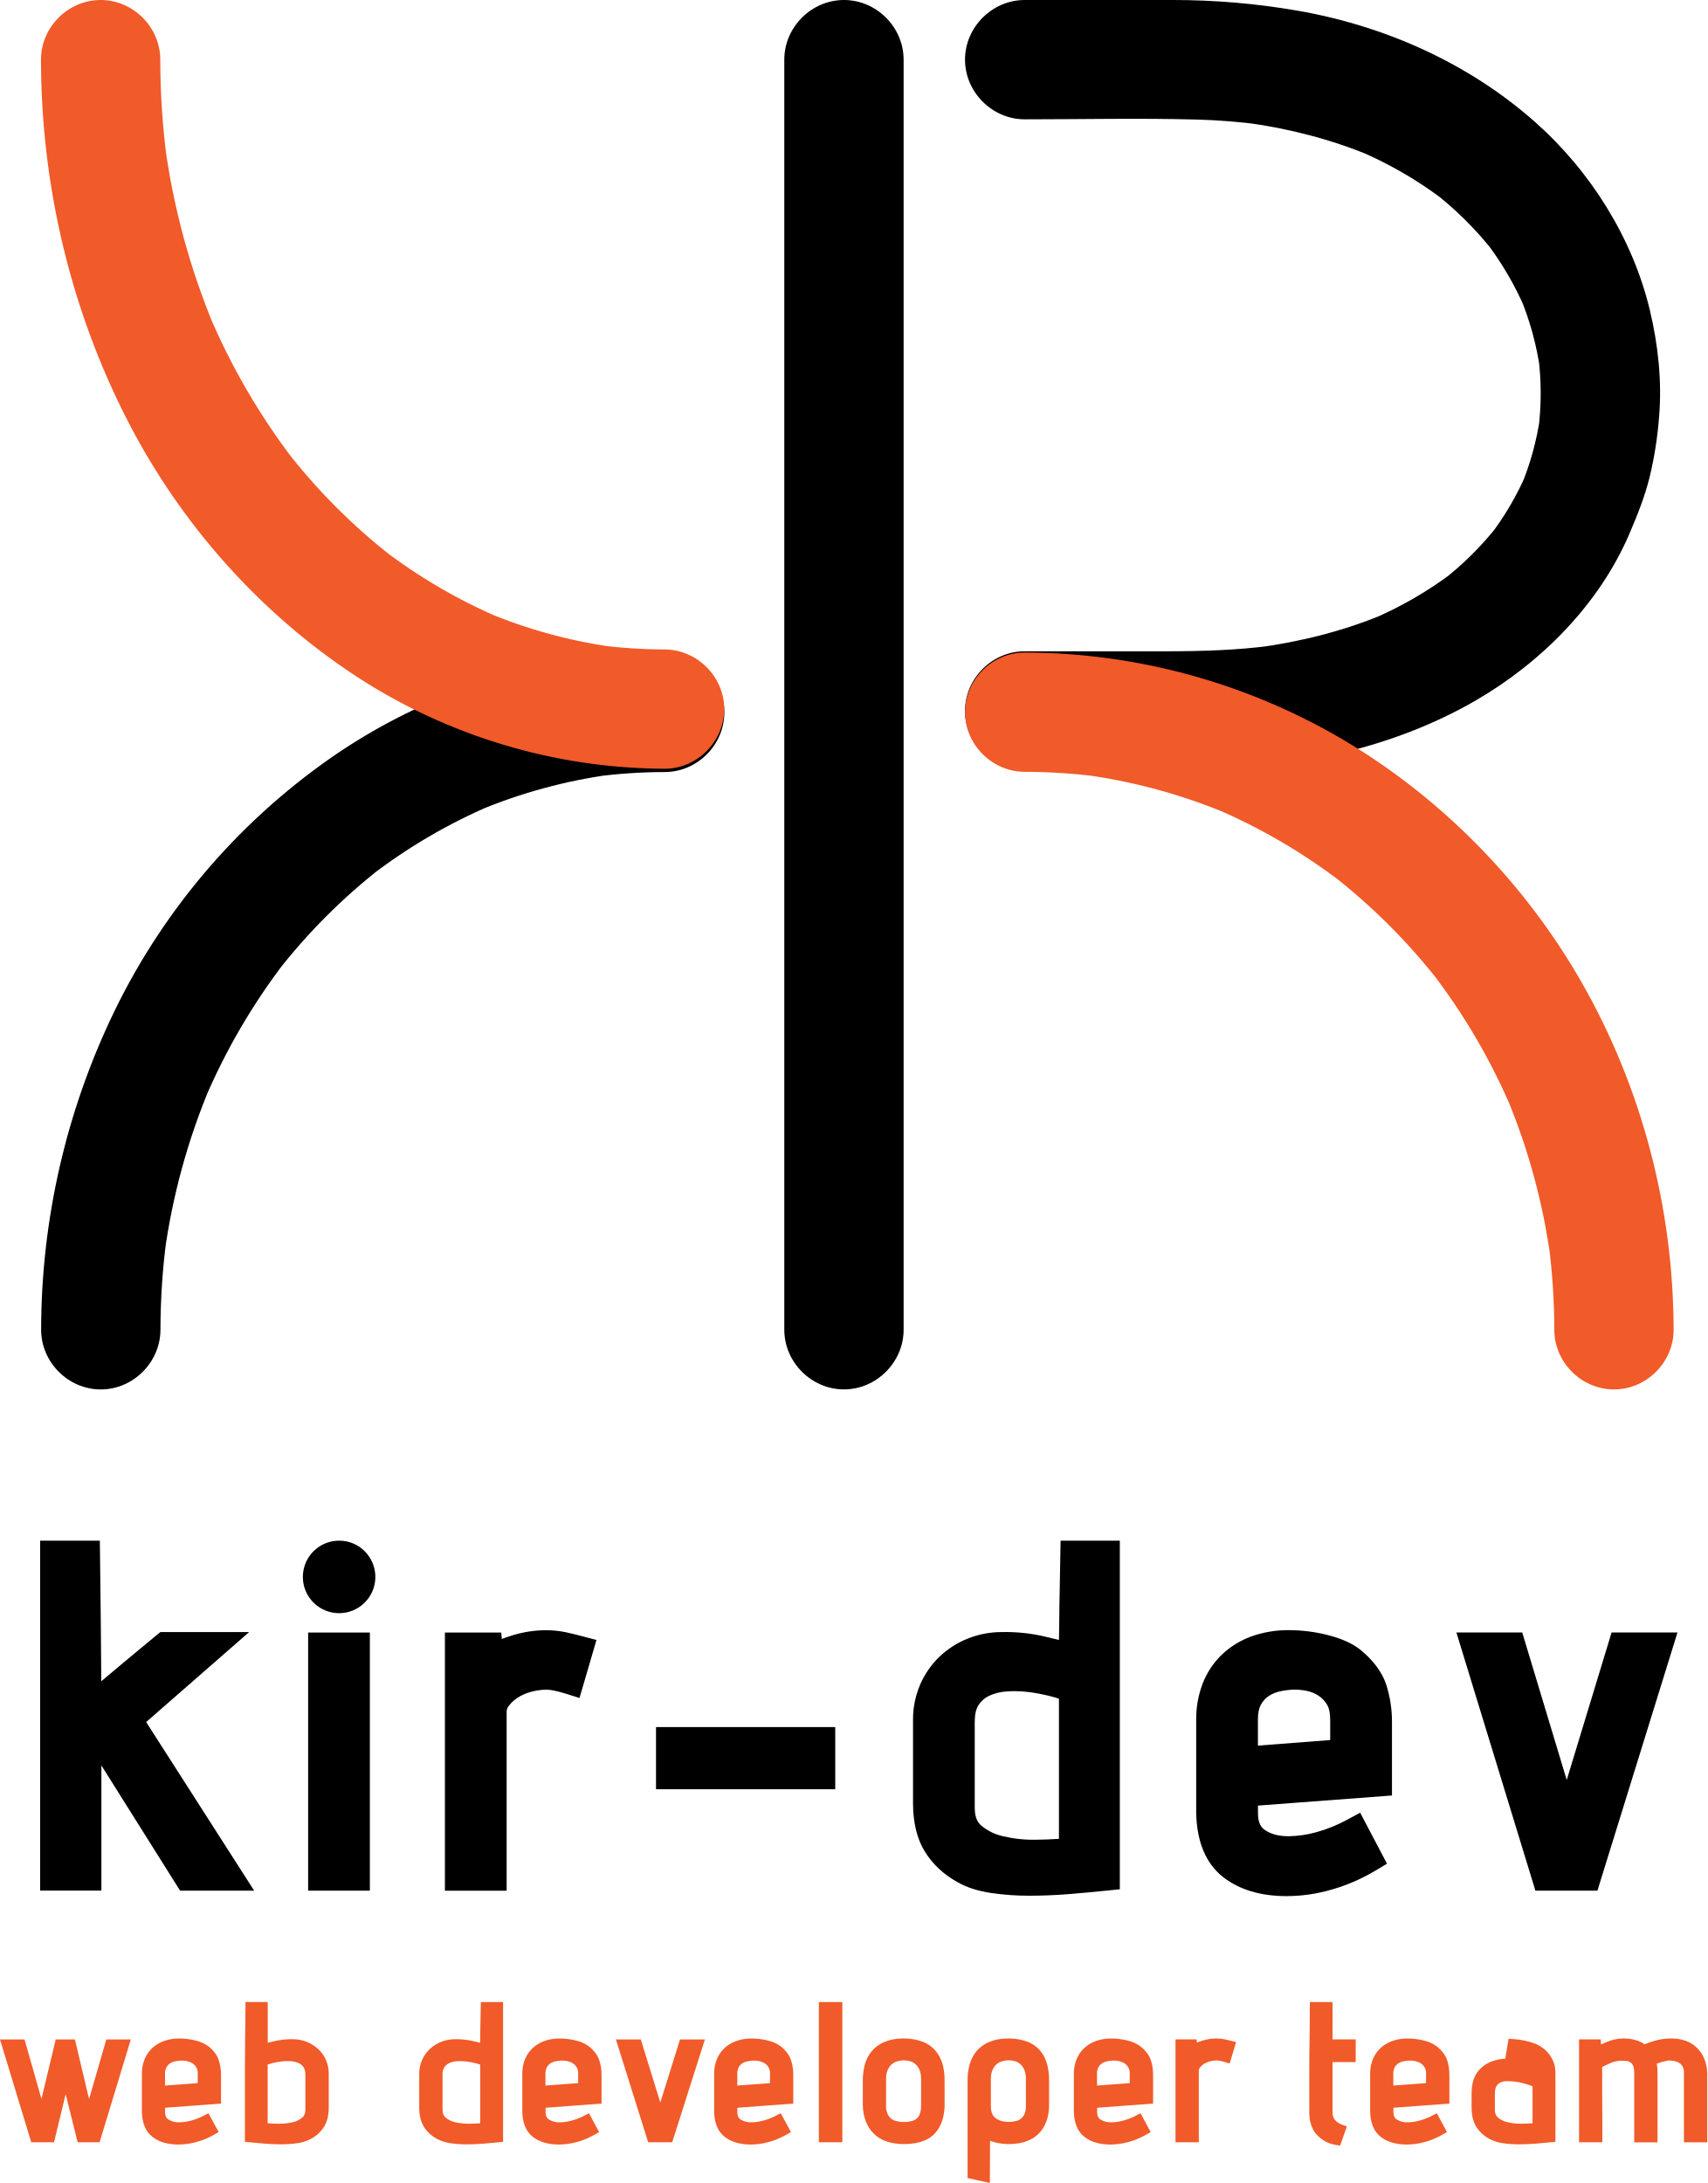
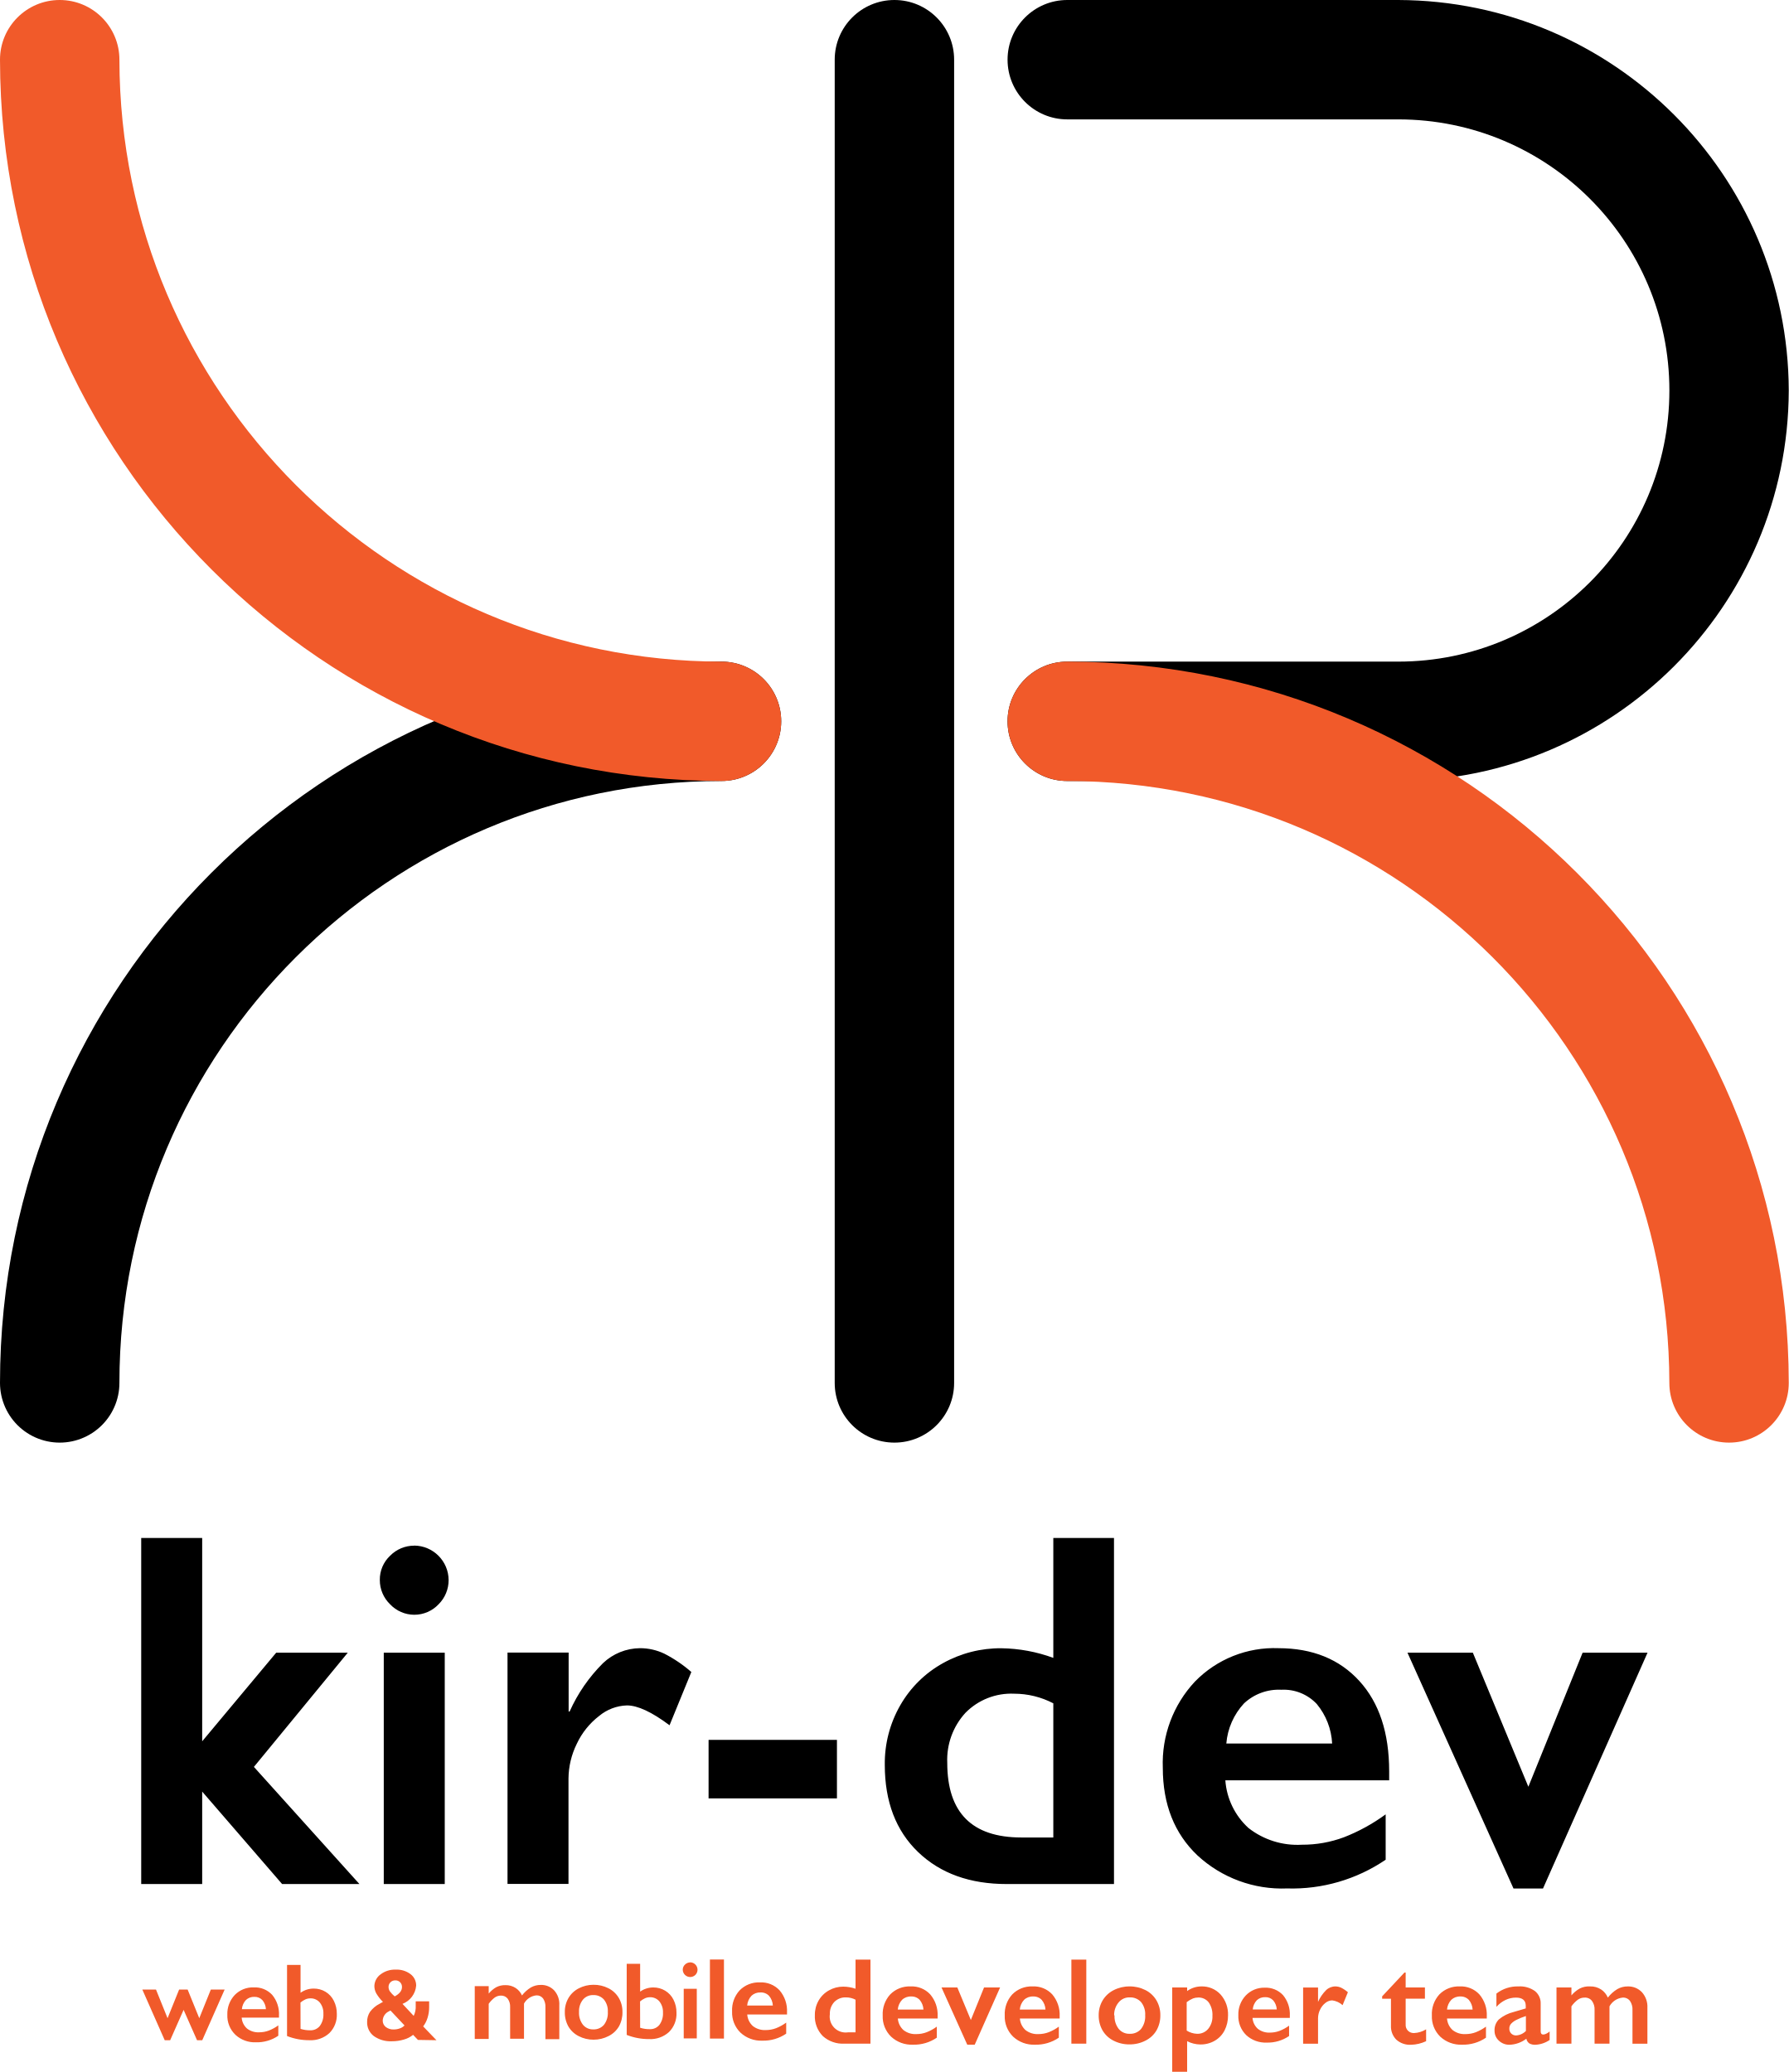
- <svg xmlns="http://www.w3.org/2000/svg" viewBox="0 0 1318.63 1686.13">
-   <path d="M791.44 92.16c44.18 0 88.47-1 132.64.17a473.76 473.76 0 0 1 50.16 4L962 94.69c33.24 4.53 65.95 12.81 96.92 25.78l-11-4.65a307.19 307.19 0 0 1 67.86 39.18l-9.33-7.21a266.48 266.48 0 0 1 47.86 47.62l-7.21-9.33a244 244 0 0 1 31.3 53.47l-4.64-11a230.47 230.47 0 0 1 15.95 58.18l-1.65-12.25a222 222 0 0 1 0 58.63l1.65-12.25a219 219 0 0 1-15 54.9l4.64-11a225.23 225.23 0 0 1-29 49.55l7.2-9.33a246.11 246.11 0 0 1-43.93 43.73l9.33-7.21a292.53 292.53 0 0 1-64.73 37.37l11-4.65c-31.55 13.24-65 21.51-98.82 26.07l12.25-1.65c-27.46 3.64-55 4.4-82.64 4.4H791.44c-25.12 0-46.08 21-46.08 46.08s21 46.08 46.08 46.08c42.74 0 85.49.35 128.23 0 75.79-.67 153.5-15.67 219.71-53.9 50.85-29.36 95.59-74.31 119-128.69 6.24-14.49 12-28.93 15.81-44.25a294.83 294.83 0 0 0 7.26-46.49c2.3-27.32-.74-55.48-7.08-82.08-13.3-55.84-46-107.79-88.85-145.68-51.41-45.46-115.87-74.11-183.26-85.86A562.29 562.29 0 0 0 905.66 0H791.44c-25.12 0-46.08 21-46.08 46.08s21 46.08 46.08 46.08zM513.42 504.15a454.91 454.91 0 0 0-251.27 76.69A510.41 510.41 0 0 0 88.29 781.2a566 566 0 0 0-56.52 245.91c0 25.12 21 46.08 46.08 46.08s46-21 46.08-46.08a536.74 536.74 0 0 1 4.75-70.74L127 968.62a512.84 512.84 0 0 1 35.52-129.82l-4.65 11a489.65 489.65 0 0 1 62.65-107.4l-7.21 9.33a460 460 0 0 1 82-82.21l-9.31 7.21a428.22 428.22 0 0 1 93.73-54.89l-11 4.65A407.88 407.88 0 0 1 472 598.24l-12.25 1.65a412.59 412.59 0 0 1 53.64-3.57c25.12 0 46.08-20.93 46.08-46.08s-21-46.12-46.08-46.08zm92.36-458.07v981c0 25.12 21 46.08 46.08 46.08s46.08-21 46.08-46.08v-981C697.94 21 677 0 651.86 0s-46.08 21-46.08 46.08z" />
-   <path d="M31.66 46.1c.12 97 22.81 193.25 67.27 279.56 40.8 79.22 101.9 148.09 176.5 196.92a438.83 438.83 0 0 0 237.87 71.2c25.12 0 46.08-21 46.08-46.08s-21-46-46.08-46.08a393.2 393.2 0 0 1-51-3.39l12.25 1.65a391.59 391.59 0 0 1-98.63-26.93l11 4.65a420.42 420.42 0 0 1-93.26-54.73l9.33 7.21a467.62 467.62 0 0 1-82.39-82.79l7.21 9.33A517.59 517.59 0 0 1 161 241.82l4.65 11a559.44 559.44 0 0 1-38.31-141.09L129 124a592.39 592.39 0 0 1-5.21-77.88C123.79 21 102.88 0 77.74 0S31.63 21 31.66 46.1zm1261 981.01c-.13-93.74-24.51-187-71.06-268.4-44.26-77.42-109.21-143.52-186.21-188.56A487 487 0 0 0 791.44 504c-25.12 0-46.08 21-46.08 46.08s21 46 46.08 46.08a447.6 447.6 0 0 1 58.77 3.95L838 598.49a440.24 440.24 0 0 1 111.41 30.58l-11-4.65a454 454 0 0 1 99.28 58.17l-9.33-7.21a473.55 473.55 0 0 1 84.23 84.31l-7.21-9.33a487.4 487.4 0 0 1 62.91 107.89l-4.64-11a496.25 496.25 0 0 1 34.1 125.46l-1.65-12.25a512.3 512.3 0 0 1 4.42 66.64c0 25.12 20.94 46.08 46.08 46.08s46.11-21 46.08-46.08zM68.79 1621.34l-10.93-46.11H43.05l-11.03 45.94-13.08-45.94H0l24.13 79.44h17.58l9.01-37.2 9.23 37.2h16.97l24.13-79.44H82.12l-13.33 46.11zm91.91-41l-.08-.06a27.71 27.71 0 0 0-10-4.3 51.32 51.32 0 0 0-12.11-1.47 34.79 34.79 0 0 0-11.66 1.87 26.5 26.5 0 0 0-9.26 5.53 24.42 24.42 0 0 0-6 8.81 29.53 29.53 0 0 0-2 11.11v29.38c.22 8.82 3 15.34 8.31 19.4 5 3.85 11.72 5.8 19.91 5.8a52.65 52.65 0 0 0 14.48-2.09 59.07 59.07 0 0 0 13.57-5.77l3.05-1.78-7.91-14.53-3.2 1.69a48.27 48.27 0 0 1-10.18 4 36.79 36.79 0 0 1-9.28 1.32 14.57 14.57 0 0 1-8.31-2.18c-1.09-.74-2.54-2.17-2.54-6V1628l43.22-3.17v-22a36.65 36.65 0 0 0-1.83-11.86c-1.34-3.83-4.08-7.41-8.18-10.63zm-33.24 30.53v-9a10.25 10.25 0 0 1 1.11-5.2 8.57 8.57 0 0 1 2.86-3 12.2 12.2 0 0 1 4.17-1.61 26 26 0 0 1 4.93-.51 21.87 21.87 0 0 1 3.9.44 12 12 0 0 1 4 1.56 8.8 8.8 0 0 1 4.3 8.33v7.12zm118.14-28.32a27.91 27.91 0 0 0-8.77-5.48 28.91 28.91 0 0 0-10.66-2 56.29 56.29 0 0 0-13.31 1.31c-2.22.49-4.23 1-6.06 1.43v-31.45h-17.19v3.62q-.15 14.71-.3 26.87c0 3.37 0 6.77-.07 10.11 0 3.17-.07 6.25-.07 9.15v58.18l3.28.34c3.71.39 7.75.76 12 1.09s8.71.52 12.87.52a85.55 85.55 0 0 0 12.15-.83 31 31 0 0 0 10.38-3.21 27 27 0 0 0 10.4-9.44c2.43-3.89 3.66-8.89 3.66-14.85v-26a26.08 26.08 0 0 0-8.27-19.41zm-20.89 9.5a17.19 17.19 0 0 1 6 1.47 9 9 0 0 1 3.77 3.2 10.1 10.1 0 0 1 1.37 5.67v27.12c0 2.75-.77 4.74-2.35 6.09a17.79 17.79 0 0 1-7.51 3.62 44.17 44.17 0 0 1-10.29 1.13h-.66c-2.91 0-5.68-.14-8.3-.34v-45.41c1-.34 2.07-.67 3.31-1a61.26 61.26 0 0 1 7.26-1.36 37.87 37.87 0 0 1 7.41-.19zM371 1566.19c0 1.93 0 3.91-.07 5.89s-.08 3.75-.08 5.36v.39c-1.85-.47-3.88-1-6.07-1.44a56.14 56.14 0 0 0-12-1.33h-1.18a29 29 0 0 0-10.75 2 27.83 27.83 0 0 0-8.77 5.48 26.08 26.08 0 0 0-8.27 19.41v26c0 6 1.23 11 3.66 14.85a27 27 0 0 0 10.38 9.42 31 31 0 0 0 10.41 3.22 85.25 85.25 0 0 0 12.14.83c4.15 0 8.46-.17 12.8-.52s8.3-.7 12.07-1.09l3.29-.34v-107.94h-17.15zM355.67 1592a37.54 37.54 0 0 1 4.66.29 61.47 61.47 0 0 1 7.26 1.36c1.23.31 2.34.64 3.31 1V1640c-2.67.19-5.47.31-8.37.34h-.64a44 44 0 0 1-10.23-1.13 17.77 17.77 0 0 1-7.51-3.62c-1.58-1.35-2.35-3.34-2.35-6.09v-27.1a10.1 10.1 0 0 1 1.37-5.67 9 9 0 0 1 3.77-3.2 17.17 17.17 0 0 1 6-1.47c.94-.06 1.84-.06 2.73-.06zm98.86-11.66l-.08-.06a27.71 27.71 0 0 0-10-4.3 51.32 51.32 0 0 0-12.11-1.47 34.79 34.79 0 0 0-11.66 1.87 26.51 26.51 0 0 0-9.26 5.53 24.43 24.43 0 0 0-6 8.81 29.54 29.54 0 0 0-2 11.11v29.38c.22 8.82 3 15.34 8.31 19.4 5 3.85 11.72 5.8 19.91 5.8a52.65 52.65 0 0 0 14.48-2.09 59.1 59.1 0 0 0 13.57-5.77l3.05-1.78-7.84-14.52-3.2 1.69a48.26 48.26 0 0 1-10.18 4 36.8 36.8 0 0 1-9.28 1.32 14.57 14.57 0 0 1-8.31-2.18c-1.09-.74-2.54-2.17-2.54-6V1628l43.22-3.17v-22a36.66 36.66 0 0 0-1.83-11.86c-1.41-3.83-4.15-7.41-8.25-10.63zm-33.24 30.53v-9a10.24 10.24 0 0 1 1.11-5.2 8.58 8.58 0 0 1 2.85-3 12.22 12.22 0 0 1 4.17-1.61 26 26 0 0 1 4.93-.51 21.87 21.87 0 0 1 3.9.44 12 12 0 0 1 4 1.56 8.8 8.8 0 0 1 4.3 8.33v7.12zm88.73 13.1l-15.08-48.74h-19.23l24.94 79.44h18.54l25.27-79.44h-19.24l-15.2 48.74zm92.69-43.63l-.08-.06a27.7 27.7 0 0 0-10-4.3 51.32 51.32 0 0 0-12.11-1.47 34.78 34.78 0 0 0-11.66 1.87 26.51 26.51 0 0 0-9.26 5.53 24.42 24.42 0 0 0-6 8.81 29.53 29.53 0 0 0-2 11.11v29.38c.22 8.82 3 15.34 8.31 19.4 5 3.85 11.72 5.8 19.91 5.8a52.65 52.65 0 0 0 14.48-2.09 59.07 59.07 0 0 0 13.57-5.77l3.05-1.78-7.92-14.53-3.2 1.69a48.26 48.26 0 0 1-10.18 4 36.8 36.8 0 0 1-9.28 1.32 14.57 14.57 0 0 1-8.31-2.18c-1.09-.74-2.54-2.17-2.54-6V1628l43.22-3.17v-22a36.65 36.65 0 0 0-1.83-11.86c-1.33-3.83-4.07-7.41-8.17-10.63zm-33.24 30.53v-9a10.25 10.25 0 0 1 1.11-5.2 8.57 8.57 0 0 1 2.86-3 12.2 12.2 0 0 1 4.17-1.61 26 26 0 0 1 4.93-.51 21.87 21.87 0 0 1 3.9.44 12 12 0 0 1 4 1.56 8.8 8.8 0 0 1 4.3 8.33v7.12zm63-64.5h18.12v108.3h-18.12zm92.53 41a24.57 24.57 0 0 0-5.23-6.18 26 26 0 0 0-6.63-4 40.1 40.1 0 0 0-7-2 47.39 47.39 0 0 0-16.44 0 33.22 33.22 0 0 0-6.53 2 27.12 27.12 0 0 0-6.59 3.92 25 25 0 0 0-5.38 6.16 29.82 29.82 0 0 0-3.56 8.71 47.21 47.21 0 0 0-1.22 11.27v17.89c0 9.19 2.67 16.71 7.94 22.33s13.35 8.59 23.84 8.59c10.9 0 19-2.81 24-8.35 4.25-4.72 6.69-11.07 7.25-18.91h.13v-21.5a50.05 50.05 0 0 0-1.13-11.3 29.91 29.91 0 0 0-3.45-8.63zm-40.62 39v-20.49a17.29 17.29 0 0 1 1.23-7 12.75 12.75 0 0 1 3.08-4.39 10.91 10.91 0 0 1 4.23-2.33 18.69 18.69 0 0 1 5.26-.79 17.18 17.18 0 0 1 5.06.77 10.42 10.42 0 0 1 4 2.31 12.49 12.49 0 0 1 3 4.36 18.24 18.24 0 0 1 1.19 7.08v20.49a17.66 17.66 0 0 1-1 6.49 8.85 8.85 0 0 1-2.45 3.56 9.47 9.47 0 0 1-3.88 1.92 23.94 23.94 0 0 1-5.9.68 23.21 23.21 0 0 1-6.07-.74 10.28 10.28 0 0 1-4.07-2.07 9.77 9.77 0 0 1-2.63-3.7 15.72 15.72 0 0 1-1.1-6.17zm121.5-38.94a23.39 23.39 0 0 0-5.19-6.24 26 26 0 0 0-6.63-4 40.1 40.1 0 0 0-7-2 47.39 47.39 0 0 0-16.44 0 33.23 33.23 0 0 0-6.53 2 27.13 27.13 0 0 0-6.59 3.92 25 25 0 0 0-5.38 6.16 29.82 29.82 0 0 0-3.56 8.71 47.21 47.21 0 0 0-1.22 11.27v75.07l17.21 3.76.14-32.62a27.55 27.55 0 0 0 4.09 1.34 43.77 43.77 0 0 0 10.34 1.26c10 0 17.84-2.72 23.17-8.08s8-12.85 8-22.27v-18.41a50.11 50.11 0 0 0-1.13-11.3 31.3 31.3 0 0 0-3.28-8.57zm-17 48.79a9.68 9.68 0 0 1-3.9 2 21.76 21.76 0 0 1-5.83.73c-4.26 0-7.63-1-10.3-3-2.36-1.78-3.51-4.84-3.51-9.34v-20.77a17.29 17.29 0 0 1 1.23-7 12.75 12.75 0 0 1 3.08-4.38 10.92 10.92 0 0 1 4.23-2.33 18.7 18.7 0 0 1 5.26-.79 17.18 17.18 0 0 1 5.06.77 10.43 10.43 0 0 1 4 2.31 12.5 12.5 0 0 1 3 4.36 18.26 18.26 0 0 1 1.19 7.08v20.77a15.72 15.72 0 0 1-1 6 9.59 9.59 0 0 1-2.55 3.59zm91.67-55.88l-.08-.06a27.69 27.69 0 0 0-10-4.3 51.32 51.32 0 0 0-12.11-1.47 34.81 34.81 0 0 0-11.66 1.87 26.5 26.5 0 0 0-9.26 5.53 24.41 24.41 0 0 0-6 8.81 29.54 29.54 0 0 0-2 11.11v29.38c.23 8.82 3 15.34 8.31 19.4 5 3.85 11.72 5.8 19.91 5.8a52.65 52.65 0 0 0 14.48-2.09 59.09 59.09 0 0 0 13.57-5.77l3.05-1.78-7.84-14.52-3.2 1.69a48.21 48.21 0 0 1-10.18 4 36.79 36.79 0 0 1-9.28 1.32 14.57 14.57 0 0 1-8.31-2.18c-1.09-.74-2.54-2.17-2.54-6V1628l43.22-3.17v-22a36.67 36.67 0 0 0-1.82-11.86c-1.42-3.83-4.16-7.41-8.26-10.63zm-33.24 30.53v-9a10.25 10.25 0 0 1 1.11-5.2 8.58 8.58 0 0 1 2.85-3 12.21 12.21 0 0 1 4.17-1.61 26 26 0 0 1 4.93-.51 21.88 21.88 0 0 1 3.91.44 12.13 12.13 0 0 1 4 1.56 8.81 8.81 0 0 1 4.3 8.33v7.12zm98.25-35.79a31.43 31.43 0 0 0-6.29-.58 37.13 37.13 0 0 0-10.28 1.59 39.82 39.82 0 0 0-4.52 1.61l-.24-2.48h-16.29v79.44h18v-55.45a3.63 3.63 0 0 1 .83-2.21 11.78 11.78 0 0 1 3.06-2.8 16.18 16.18 0 0 1 4.59-2 20.92 20.92 0 0 1 5.48-.74 14.08 14.08 0 0 1 2.43.3 37.83 37.83 0 0 1 3.91 1l3.51 1.07 5-16.54-3.69-.95c-1.96-.47-3.78-.9-5.5-1.26zm83.67-28.7h-17.53v3.62c0 3.62 0 7.49-.07 11.49l-.29 24.45c0 3.85-.07 7.67-.07 11.37v33.13c-.22 7.53 1.66 13.62 5.56 18.11a24.8 24.8 0 0 0 15.28 8.21l3 .48 5.16-14.83-3.41-1.22c-5.28-1.89-7.64-4.92-7.64-9.83v-38.61h17.91v-17.56h-17.91zm80.17 33.96l-.08-.06a27.72 27.72 0 0 0-10-4.3 51.32 51.32 0 0 0-12.11-1.47 34.79 34.79 0 0 0-11.66 1.87 26.47 26.47 0 0 0-9.26 5.53 24.44 24.44 0 0 0-6 8.81 29.53 29.53 0 0 0-2 11.11v29.38c.23 8.82 3 15.35 8.31 19.4 5 3.85 11.73 5.8 19.91 5.8a52.64 52.64 0 0 0 14.48-2.09 59.08 59.08 0 0 0 13.57-5.77l3.05-1.78-7.84-14.52-3.2 1.69a48.26 48.26 0 0 1-10.18 4 36.79 36.79 0 0 1-9.28 1.32 14.58 14.58 0 0 1-8.31-2.18c-1.09-.74-2.54-2.17-2.54-6V1628l43.22-3.17v-22a36.65 36.65 0 0 0-1.83-11.86c-1.41-3.83-4.15-7.41-8.25-10.63zm-33.24 30.53v-9a10.26 10.26 0 0 1 1.11-5.2 8.58 8.58 0 0 1 2.86-3 12.19 12.19 0 0 1 4.17-1.61 26 26 0 0 1 4.93-.51 21.9 21.9 0 0 1 3.91.44 12 12 0 0 1 4 1.56 8.8 8.8 0 0 1 4.3 8.33v7.12zm123.25-19.41a34.1 34.1 0 0 0-2.65-4.54l-.15-.2a26.75 26.75 0 0 0-11.46-8.43 58.36 58.36 0 0 0-16.6-3.34l-3.33-.25-2.59 15.43a33.66 33.66 0 0 0-10.09 2 23.91 23.91 0 0 0-11.49 8.5c-2.93 4-4.41 9.48-4.41 16.3v11c0 6 1.23 11 3.66 14.85a27 27 0 0 0 10.38 9.42 31 31 0 0 0 10.41 3.22 85.29 85.29 0 0 0 12.14.83c4.16 0 8.47-.17 12.8-.52s8.28-.7 12.07-1.09l3.29-.34v-53.14a27.16 27.16 0 0 0-.44-5 19.54 19.54 0 0 0-1.54-4.7zm-15.69 20V1640c-2.67.19-5.47.31-8.38.34h-.63a44 44 0 0 1-10.24-1.13 17.75 17.75 0 0 1-7.51-3.62c-1.58-1.35-2.35-3.34-2.35-6.09v-12.1c0-2.84.47-5 1.35-6.28a7.37 7.37 0 0 1 3.15-2.75 10.63 10.63 0 0 1 4.2-.87c1.82 0 3.28 0 4.36.13h.48a46.74 46.74 0 0 1 9.21 1.67 59.31 59.31 0 0 1 6.35 2.11zm134.9-10.52c-.33-7.84-3-14.26-7.81-19.1s-11.61-7.34-20-7.34a44.79 44.79 0 0 0-12.25 1.65 83.18 83.18 0 0 0-8.34 2.84 21.32 21.32 0 0 0-7-3.29 33.78 33.78 0 0 0-21.3 1.14q-2.74 1.07-5.35 2.26l-.19-3.88h-16.76v79.44h18v-13c0-4 0-8.52-.07-13.45s-.07-10.09-.07-16.19v-15.55c2.26-1.11 4.44-2.13 6.48-3a21.86 21.86 0 0 1 7.44-1.78c1.46 0 3 0 4.64.14a6.43 6.43 0 0 1 3 .92 6.32 6.32 0 0 1 2.21 2.54c.45.86 1 2.57 1 5.87v53.57h18v-53.63a42.74 42.74 0 0 0-.57-7.18c1.18-.41 2.36-.79 3.53-1.15a39.63 39.63 0 0 1 5.63-1.28 35.28 35.28 0 0 1 3.79.33 11.6 11.6 0 0 1 3.95 1.27 8 8 0 0 1 2.89 2.76 9.63 9.63 0 0 1 1.16 5.26v53.57h18v-53.73z" fill="#f15a29" />
-   <path d="M192.46 1260.58h-68.57l-3.06 2.51c-8 6.59-15.71 12.93-22.86 18.93-6.1 5.2-12.74 10.77-19.71 16.55h-.06q0-5.07-.06-11.25c-.12-20.65-.42-49.72-.89-86.39l-.14-10.93H31v270.29h47.31v-96.69l60.79 96.73h57.21l-83.41-130.24zm69.38-70.58a28 28 0 1 0 19.88 8.2 27.52 27.52 0 0 0-19.88-8.2zM238 1260.94h47.68v199.4H238zm198.58-.3a75.92 75.92 0 0 0-15.58-1.48 89.3 89.3 0 0 0-25.33 4q-4.18 1.25-8.07 2.79l-.47-5h-43.49v199.4h47.68V1322a7 7 0 0 1 1.61-4.3 26.26 26.26 0 0 1 6.74-6.32 36.06 36.06 0 0 1 10.31-4.58 46.36 46.36 0 0 1 12.44-1.72 31 31 0 0 1 5.34.69 84.58 84.58 0 0 1 9.07 2.36l10.77 3.37 13.1-44.8-11-2.9a263.06 263.06 0 0 0-13.12-3.16zm70.11 73.32h138.43v48.03H506.69zm311.58-93.34v.2c0 4.86-.06 9.71-.17 14.43-.1 4.09-.16 7.92-.18 11.41q-5.47-1.39-11.65-2.78a133.47 133.47 0 0 0-32.34-3.29 70.37 70.37 0 0 0-26.55 5.07 68.67 68.67 0 0 0-21.73 13.95 66.35 66.35 0 0 0-14.9 21.45 68.24 68.24 0 0 0-5.55 27.68v63.81c0 15 3 27.6 9.06 37.48s14.62 17.86 25.67 23.93c7.05 4 15.72 6.71 25.77 8.2a201.42 201.42 0 0 0 29.45 2.07c10 0 20.36-.43 30.86-1.28a1385.6 1385.6 0 0 0 29-2.68l9.92-1V1190h-45.75zm-65.4 155.81v-66.63c0-5.56 1-9.9 2.95-12.86a19.59 19.59 0 0 1 8.11-7.1 37.84 37.84 0 0 1 13.57-3.38 88.5 88.5 0 0 1 6.28-.23 84.44 84.44 0 0 1 10.82.7 141.12 141.12 0 0 1 17.06 3.28q3.43.9 6.25 1.85v108.24c-5.71.39-11.66.61-17.77.68a100.84 100.84 0 0 1-25.4-2.69 39.25 39.25 0 0 1-17-8.39c-2.06-1.84-4.86-5.25-4.86-13.47zM1050.41 1274l-.24-.19c-6.23-4.74-14.38-8.33-24.94-11a122.52 122.52 0 0 0-29.63-3.7 84 84 0 0 0-28.8 4.75 65.55 65.55 0 0 0-23 14.1 62.17 62.17 0 0 0-14.88 22.38 76.21 76.21 0 0 0-5 28v72.24c.56 22.28 7.53 38.83 20.72 49.2 12.47 9.8 29 14.77 49.21 14.77a125.53 125.53 0 0 0 35.37-5.24 141.86 141.86 0 0 0 33.07-14.42l9-5.39-20.72-39.39-9.86 5.33a111.49 111.49 0 0 1-23.85 9.69 83.42 83.42 0 0 1-21.57 3.16c-7.68 0-13.72-1.61-18.48-4.93-2.22-1.55-5.18-4.59-5.18-13.06v-5.68l103.51-7.8v-56a94.13 94.13 0 0 0-4.47-29.74c-3.32-9.77-10.12-18.88-20.26-27.08zm-78.82 74.29v-19.94c0-5.08.81-9.06 2.41-11.82a18.69 18.69 0 0 1 6.12-6.66 26.28 26.28 0 0 1 9.15-3.62 58.06 58.06 0 0 1 11.29-1.21 48.72 48.72 0 0 1 8.86 1 25.93 25.93 0 0 1 8.72 3.52 21.13 21.13 0 0 1 6.74 6.95c1.69 2.67 2.54 6.64 2.54 11.8V1344zm273.16-87.36l-34.64 113.94-34.36-113.94h-50.85l61.02 199.4h47.9l61.82-199.4h-50.89z" />
+ <svg xmlns="http://www.w3.org/2000/svg" viewBox="0 0 239.67 277.69">
+   <defs>
+     <style>.b{fill:#f15a2a}</style>
+   </defs>
+   <path d="M96.67 96.67A88.67 88.67 0 0 0 8 185.34" fill="none" stroke="#000" stroke-linecap="round" stroke-miterlimit="10" stroke-width="16" />
+   <path d="M119.84 193.34a8 8 0 0 1-8-8V8a8 8 0 0 1 16 0v177.34a8 8 0 0 1-8 8z" />
+   <path class="b" d="M96.67 104.67A96.78 96.78 0 0 1 0 8a8 8 0 0 1 16 0 80.76 80.76 0 0 0 80.67 80.67 8 8 0 0 1 0 16z" />
+   <path d="M187.34 0H143a8 8 0 0 0 0 16h44.34a36.33 36.33 0 0 1 0 72.67H143a8 8 0 1 0 0 16h44.34a52.49 52.49 0 0 0 52.33-52.33A52.49 52.49 0 0 0 187.34 0zM46.6 221.49h-9.59l-9.92 11.88v-27.25h-8.17v46.38h8.17v-12.39L37.8 252.5h10.36l-14.14-15.7 12.58-15.31zm8.9-14.34a4.5 4.5 0 0 0-3.22 1.34 4.37 4.37 0 0 0-1.39 3.27 4.5 4.5 0 0 0 1.37 3.24 4.46 4.46 0 0 0 6.51 0 4.56 4.56 0 0 0 1.34-3.24 4.65 4.65 0 0 0-4.62-4.62zm-4.08 14.34h8.17v31.01h-8.17zm34.33-.6a7.29 7.29 0 0 0-4.95 2 21.55 21.55 0 0 0-4.48 6.49h-.13v-7.9H68v31h8.17v-14.12a10.69 10.69 0 0 1 1.11-4.65 10.1 10.1 0 0 1 3-3.74 6.11 6.11 0 0 1 3.72-1.41q2.16 0 5.71 2.66l2.92-7.14a17.9 17.9 0 0 0-3.63-2.46 7.57 7.57 0 0 0-3.25-.73zm9.19 12.29h17.2v7.84h-17.2zm46.19-10.99a21 21 0 0 0-6.94-1.29 15.77 15.77 0 0 0-7.85 2 14.92 14.92 0 0 0-5.71 5.63 15.62 15.62 0 0 0-2.08 8q0 7.4 4.47 11.69t11.9 4.28h14.34v-46.38h-8.13zm0 24.07h-4.28q-9.93 0-9.93-10a9.31 9.31 0 0 1 2.44-6.71 8.6 8.6 0 0 1 6.52-2.56 11.35 11.35 0 0 1 5.25 1.29zm30.18-25.37a14.83 14.83 0 0 0-11.21 4.48 16 16 0 0 0-4.3 11.55q0 7.34 4.65 11.75a16.69 16.69 0 0 0 12 4.42 22.29 22.29 0 0 0 13.21-3.85v-6.08a24.58 24.58 0 0 1-5.59 3.07 15.92 15.92 0 0 1-5.63 1 10.62 10.62 0 0 1-7.16-2.24 9.56 9.56 0 0 1-3.1-6.39h21.95v-1.2q0-7.74-4-12.12t-10.82-4.39zm-7 12.78a9 9 0 0 1 2.37-5.38 6.81 6.81 0 0 1 5-1.83 6.08 6.08 0 0 1 4.75 1.91 9 9 0 0 1 2.06 5.3zm47.74-12.18l-7.27 17.97-7.44-17.97h-8.76l14.21 31.61h3.95l14.01-31.61h-8.7z" />
+   <path class="b" d="M169.44 266.39a3.17 3.17 0 0 1 2.47 1 4 4 0 0 1 .91 2.77v.28h-5a2.18 2.18 0 0 0 .71 1.46 2.43 2.43 0 0 0 1.63.51 3.64 3.64 0 0 0 1.28-.23 5.61 5.61 0 0 0 1.28-.7v1.39a5.09 5.09 0 0 1-3 .88 3.81 3.81 0 0 1-2.74-1 3.53 3.53 0 0 1-1.06-2.68 3.66 3.66 0 0 1 1-2.64 3.39 3.39 0 0 1 2.52-1.04zm1.63 2.92a2.05 2.05 0 0 0-.47-1.21 1.39 1.39 0 0 0-1.08-.44 1.56 1.56 0 0 0-1.13.42 2.06 2.06 0 0 0-.54 1.23zm-56.44-2.78v-3.9h2v11.26h-3.48a4 4 0 0 1-2.89-1 3.74 3.74 0 0 1-1.08-2.84 3.79 3.79 0 0 1 .5-1.93 3.62 3.62 0 0 1 1.39-1.37 3.83 3.83 0 0 1 1.91-.5 5.11 5.11 0 0 1 1.65.28zm-1 5.84h1V268a2.76 2.76 0 0 0-1.27-.31 2.09 2.09 0 0 0-1.58.62 2.26 2.26 0 0 0-.59 1.63 2.14 2.14 0 0 0 2.4 2.44zm8.37-6.15a3.37 3.37 0 0 1 2.63 1.06 4.21 4.21 0 0 1 1 2.94v.3h-5.33a2.32 2.32 0 0 0 .75 1.55 2.58 2.58 0 0 0 1.74.54 3.87 3.87 0 0 0 1.37-.25 6 6 0 0 0 1.36-.75v1.48a5.41 5.41 0 0 1-3.21.94 4.05 4.05 0 0 1-2.91-1.07 3.75 3.75 0 0 1-1.13-2.85 3.89 3.89 0 0 1 1-2.81 3.6 3.6 0 0 1 2.73-1.08zm1.73 3.1a2.18 2.18 0 0 0-.5-1.29 1.48 1.48 0 0 0-1.15-.46 1.66 1.66 0 0 0-1.21.44 2.19 2.19 0 0 0-.58 1.31zm4.54-2.96l1.81 4.36 1.77-4.36H134l-3.4 7.67h-1l-3.45-7.67zm10.08-.14a3.37 3.37 0 0 1 2.63 1.06 4.21 4.21 0 0 1 1 2.94v.3h-5.33a2.32 2.32 0 0 0 .75 1.55 2.58 2.58 0 0 0 1.74.54 3.87 3.87 0 0 0 1.37-.25 6 6 0 0 0 1.36-.75v1.48a5.41 5.41 0 0 1-3.21.94 4.05 4.05 0 0 1-2.91-1.07 3.75 3.75 0 0 1-1.13-2.85 3.89 3.89 0 0 1 1-2.81 3.6 3.6 0 0 1 2.73-1.08zm1.73 3.1a2.18 2.18 0 0 0-.5-1.29 1.48 1.48 0 0 0-1.15-.46 1.66 1.66 0 0 0-1.21.44 2.19 2.19 0 0 0-.58 1.31zm5.47-6.69v11.26h-2v-11.26zm5.78 3.59a4.61 4.61 0 0 1 2.14.49 3.57 3.57 0 0 1 1.48 1.38 3.87 3.87 0 0 1 .52 2 4 4 0 0 1-.5 2 3.52 3.52 0 0 1-1.48 1.39 4.6 4.6 0 0 1-2.16.51 4.55 4.55 0 0 1-2.15-.51 3.54 3.54 0 0 1-1.47-1.39 4 4 0 0 1-.5-2 3.83 3.83 0 0 1 .53-2 3.62 3.62 0 0 1 1.48-1.37 4.56 4.56 0 0 1 2.11-.5zm-2 3.88a2.75 2.75 0 0 0 .55 1.8 1.82 1.82 0 0 0 1.48.67 1.91 1.91 0 0 0 1.52-.64 2.74 2.74 0 0 0 .56-1.85 2.56 2.56 0 0 0-.56-1.77 1.94 1.94 0 0 0-1.52-.62 1.84 1.84 0 0 0-1.47.66 2.6 2.6 0 0 0-.61 1.75zm11.61-3.88a3.36 3.36 0 0 1 2.6 1.08 4 4 0 0 1 1 2.81 4.35 4.35 0 0 1-.46 2 3.38 3.38 0 0 1-1.32 1.39 3.76 3.76 0 0 1-1.93.5 3.92 3.92 0 0 1-1.77-.44v4.1h-2v-11.3h2v.48a3.26 3.26 0 0 1 1.88-.62zm-1.94 5.92a2.8 2.8 0 0 0 1.39.43 1.86 1.86 0 0 0 1.5-.67 2.58 2.58 0 0 0 .56-1.73 2.89 2.89 0 0 0-.5-1.81 1.7 1.7 0 0 0-1.43-.65 2 2 0 0 0-.67.12 3.8 3.8 0 0 0-.85.5zm19.93-5.92a1.83 1.83 0 0 1 .78.18 4.32 4.32 0 0 1 .89.6l-.71 1.73a2.61 2.61 0 0 0-1.39-.64 1.48 1.48 0 0 0-.91.34 2.45 2.45 0 0 0-.72.91 2.59 2.59 0 0 0-.27 1.13v3.43h-2v-7.53h2v1.92a5.23 5.23 0 0 1 1.09-1.58 1.77 1.77 0 0 1 1.24-.49zm9.25-1.86h.16v2h2.58v1.5h-2.58v3.47a1.07 1.07 0 0 0 1.14 1.14 3.39 3.39 0 0 0 1.6-.5v1.59a5 5 0 0 1-2 .48 2.73 2.73 0 0 1-2-.69 2.5 2.5 0 0 1-.71-1.88v-3.6h-1.18v-.32zm7.4 1.86a3.37 3.37 0 0 1 2.63 1.06 4.21 4.21 0 0 1 1 2.94v.3h-5.33a2.32 2.32 0 0 0 .75 1.55 2.58 2.58 0 0 0 1.74.54 3.87 3.87 0 0 0 1.37-.25 6 6 0 0 0 1.36-.75v1.48a5.41 5.41 0 0 1-3.21.94 4.05 4.05 0 0 1-2.91-1.07 3.75 3.75 0 0 1-1.13-2.85 3.89 3.89 0 0 1 1-2.81 3.6 3.6 0 0 1 2.73-1.08zm1.73 3.1a2.19 2.19 0 0 0-.5-1.29 1.48 1.48 0 0 0-1.15-.46 1.66 1.66 0 0 0-1.2.44 2.19 2.19 0 0 0-.58 1.31zm6.13-3.1a3.46 3.46 0 0 1 2.22.62 2.08 2.08 0 0 1 .77 1.72v3.68q0 .43.35.43a1 1 0 0 0 .41-.12 1.82 1.82 0 0 0 .44-.29v1.14a3.71 3.71 0 0 1-1.9.64 1.56 1.56 0 0 1-.82-.18 1 1 0 0 1-.4-.63 3.92 3.92 0 0 1-2.28.81 2 2 0 0 1-1.4-.55 1.74 1.74 0 0 1-.58-1.31 2 2 0 0 1 .58-1.54 4.93 4.93 0 0 1 2-1l1.6-.47v-.35q0-1.11-1.34-1.1a3.22 3.22 0 0 0-1.36.31 3.87 3.87 0 0 0-1.23.93v-1.78a4.58 4.58 0 0 1 2.94-.96zm-1.21 5.66a.87.87 0 0 0 .26.66.9.9 0 0 0 .65.25 2 2 0 0 0 1.31-.6v-2a9.24 9.24 0 0 0-1.3.53 2.38 2.38 0 0 0-.69.51.93.93 0 0 0-.23.65zm10.83-5.66a2.56 2.56 0 0 1 1.47.41 2.49 2.49 0 0 1 .9 1.09 4.67 4.67 0 0 1 1.27-1.14 2.77 2.77 0 0 1 1.39-.36 2.52 2.52 0 0 1 1.91.78 2.9 2.9 0 0 1 .73 2.08v4.82h-2v-4.5a2 2 0 0 0-.33-1.23 1.13 1.13 0 0 0-1-.45 2.28 2.28 0 0 0-1.75 1.17v5h-2v-4.52a1.88 1.88 0 0 0-.35-1.21 1.16 1.16 0 0 0-1-.44 1.52 1.52 0 0 0-.89.28 4 4 0 0 0-.86.89v5h-2v-7.53h2v1.06a4 4 0 0 1 1.1-.91 2.7 2.7 0 0 1 1.41-.29zm18.61-72.88a8 8 0 0 1-8-8A80.76 80.76 0 0 0 143 104.67a8 8 0 0 1 0-16 96.78 96.78 0 0 1 96.67 96.67 8 8 0 0 1-8 8zm-129.85 72.34a3.37 3.37 0 0 1 2.63 1.06 4.21 4.21 0 0 1 1 2.94v.3h-5.33a2.32 2.32 0 0 0 .75 1.55 2.58 2.58 0 0 0 1.74.54 3.87 3.87 0 0 0 1.37-.25 6 6 0 0 0 1.36-.75v1.48a5.41 5.41 0 0 1-3.21.94 4.05 4.05 0 0 1-2.91-1.07 3.75 3.75 0 0 1-1.13-2.85 3.89 3.89 0 0 1 1-2.81 3.6 3.6 0 0 1 2.73-1.08zm1.73 3.1a2.18 2.18 0 0 0-.5-1.29 1.48 1.48 0 0 0-1.15-.46 1.66 1.66 0 0 0-1.21.44 2.19 2.19 0 0 0-.58 1.31zM56 273.39l-.65-.68a3.4 3.4 0 0 1-1.23.63 5.44 5.44 0 0 1-1.61.23 3.85 3.85 0 0 1-2.43-.7 2.28 2.28 0 0 1-.89-1.9 2.35 2.35 0 0 1 .4-1.36 3.68 3.68 0 0 1 1.28-1.07 4.37 4.37 0 0 1 .44-.25 5.45 5.45 0 0 1-.89-1.13 2.05 2.05 0 0 1-.26-1 2 2 0 0 1 .84-1.56 3.13 3.13 0 0 1 2-.63 3.07 3.07 0 0 1 2 .6 1.89 1.89 0 0 1 .76 1.55 2.88 2.88 0 0 1-1.83 2.44l1.5 1.61a2.79 2.79 0 0 0 .27-1.38v-.57h1.8v.78a4.73 4.73 0 0 1-.21 1.42 3.67 3.67 0 0 1-.59 1.16l1.78 1.85zm-3.91-3.82a1.42 1.42 0 0 0-.81 1.22 1.07 1.07 0 0 0 .41.87 1.64 1.64 0 0 0 1.07.33 2.38 2.38 0 0 0 .83-.15 1.5 1.5 0 0 0 .61-.39l-1.88-2zm.77-2q1-.53 1-1.26a.89.89 0 0 0-.25-.65.86.86 0 0 0-.64-.25.89.89 0 0 0-.65.25.86.86 0 0 0-.26.64 1.09 1.09 0 0 0 .17.57 3.68 3.68 0 0 0 .67.7zm-31.96-.93l1.55 3.84 1.55-3.84h1.14l1.56 3.84 1.55-3.84h1.85l-3 6.79h-.7l-1.8-4.07-1.8 4.07h-.73l-3-6.79zm19.37-3.3v3.73a3 3 0 0 1 1.76-.56 3 3 0 0 1 1.59.43 2.92 2.92 0 0 1 1.11 1.21 3.8 3.8 0 0 1 .4 1.74 3.43 3.43 0 0 1-1 2.59 3.68 3.68 0 0 1-2.67.95 8.07 8.07 0 0 1-3-.56v-9.53zm0 8.57a4.08 4.08 0 0 0 1.31.19 1.56 1.56 0 0 0 1.28-.59 2.53 2.53 0 0 0 .47-1.63 2.24 2.24 0 0 0-.48-1.5 1.58 1.58 0 0 0-1.26-.56 1.65 1.65 0 0 0-.67.14 3 3 0 0 0-.66.42zM34 266.35a3.17 3.17 0 0 1 2.47 1 4 4 0 0 1 .91 2.77v.28h-5a2.18 2.18 0 0 0 .71 1.46 2.43 2.43 0 0 0 1.63.51 3.64 3.64 0 0 0 1.29-.23 5.62 5.62 0 0 0 1.28-.7v1.39a5.09 5.09 0 0 1-3 .88 3.81 3.81 0 0 1-2.74-1 3.53 3.53 0 0 1-1.09-2.71 3.66 3.66 0 0 1 1-2.64 3.39 3.39 0 0 1 2.54-1.01zm1.63 2.92a2.06 2.06 0 0 0-.47-1.21 1.39 1.39 0 0 0-1.08-.44 1.56 1.56 0 0 0-1.13.42 2.06 2.06 0 0 0-.54 1.23zm32.08-3.22a2.41 2.41 0 0 1 1.38.38 2.34 2.34 0 0 1 .85 1 4.39 4.39 0 0 1 1.19-1.07 2.61 2.61 0 0 1 1.31-.34 2.37 2.37 0 0 1 1.81.73 2.73 2.73 0 0 1 .69 2v4.54h-1.86V269a1.91 1.91 0 0 0-.31-1.16 1.07 1.07 0 0 0-.91-.42 2.14 2.14 0 0 0-1.65 1.1v4.71h-1.86V269a1.77 1.77 0 0 0-.33-1.14 1.09 1.09 0 0 0-.9-.41 1.43 1.43 0 0 0-.83.26 3.73 3.73 0 0 0-.81.84v4.71h-1.87v-7.08h1.87v1a3.72 3.72 0 0 1 1-.85 2.54 2.54 0 0 1 1.23-.28zm11.8-.05a4.34 4.34 0 0 1 2 .46 3.36 3.36 0 0 1 1.4 1.3 3.64 3.64 0 0 1 .49 1.89 3.8 3.8 0 0 1-.47 1.93 3.32 3.32 0 0 1-1.4 1.3 4.33 4.33 0 0 1-2 .48 4.28 4.28 0 0 1-2-.48 3.33 3.33 0 0 1-1.38-1.3 3.8 3.8 0 0 1-.47-1.93 3.61 3.61 0 0 1 .5-1.9 3.41 3.41 0 0 1 1.4-1.29 4.29 4.29 0 0 1 1.93-.46zm-1.93 3.65a2.59 2.59 0 0 0 .52 1.7 1.71 1.71 0 0 0 1.39.63 1.79 1.79 0 0 0 1.43-.61 2.58 2.58 0 0 0 .52-1.74 2.41 2.41 0 0 0-.53-1.66 1.82 1.82 0 0 0-1.43-.59 1.73 1.73 0 0 0-1.38.62 2.45 2.45 0 0 0-.52 1.61zm8.19-6.46v3.73a3 3 0 0 1 1.76-.56 3 3 0 0 1 1.59.43 2.92 2.92 0 0 1 1.12 1.21 3.8 3.8 0 0 1 .4 1.74 3.43 3.43 0 0 1-1 2.59 3.68 3.68 0 0 1-2.67.95 8.07 8.07 0 0 1-3-.56v-9.53zm0 8.57a4.08 4.08 0 0 0 1.31.19 1.56 1.56 0 0 0 1.28-.59 2.53 2.53 0 0 0 .47-1.63 2.24 2.24 0 0 0-.48-1.5 1.58 1.58 0 0 0-1.26-.56 1.65 1.65 0 0 0-.67.14 3 3 0 0 0-.66.42zm6.7-8.76a1 1 0 0 0-.69.29.94.94 0 0 0-.3.7 1 1 0 0 0 .3.69 1 1 0 0 0 1.39 0 1 1 0 0 0 .29-.69 1 1 0 0 0-1-1zm-.86 3.54h1.75v6.65h-1.75zm5.39-3.93v10.6h-1.88v-10.6z" />
</svg>
